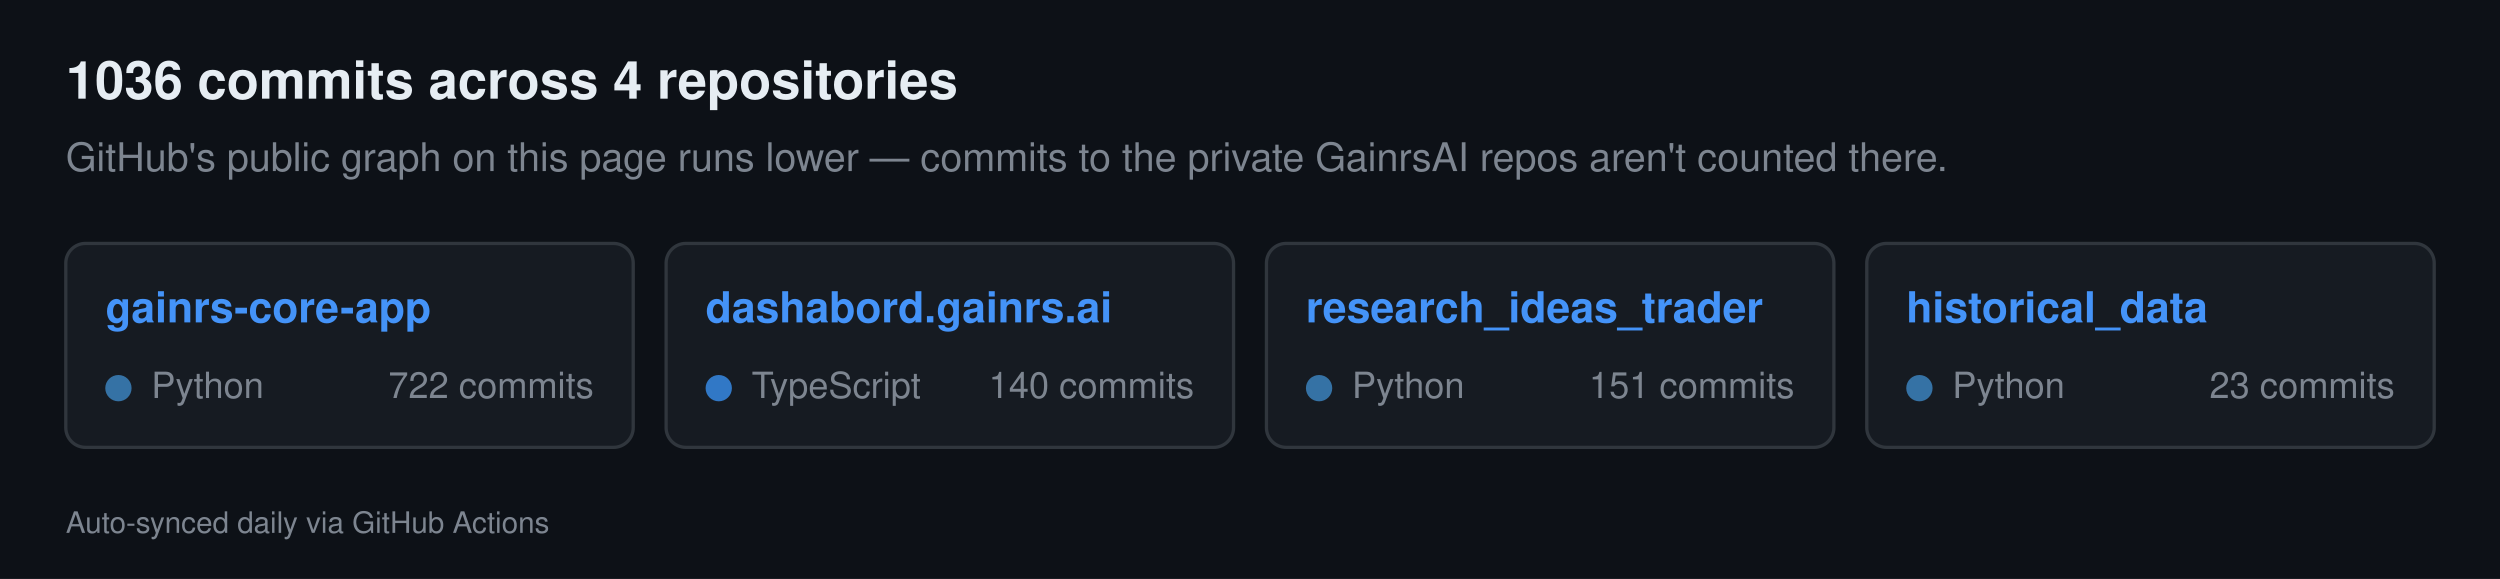
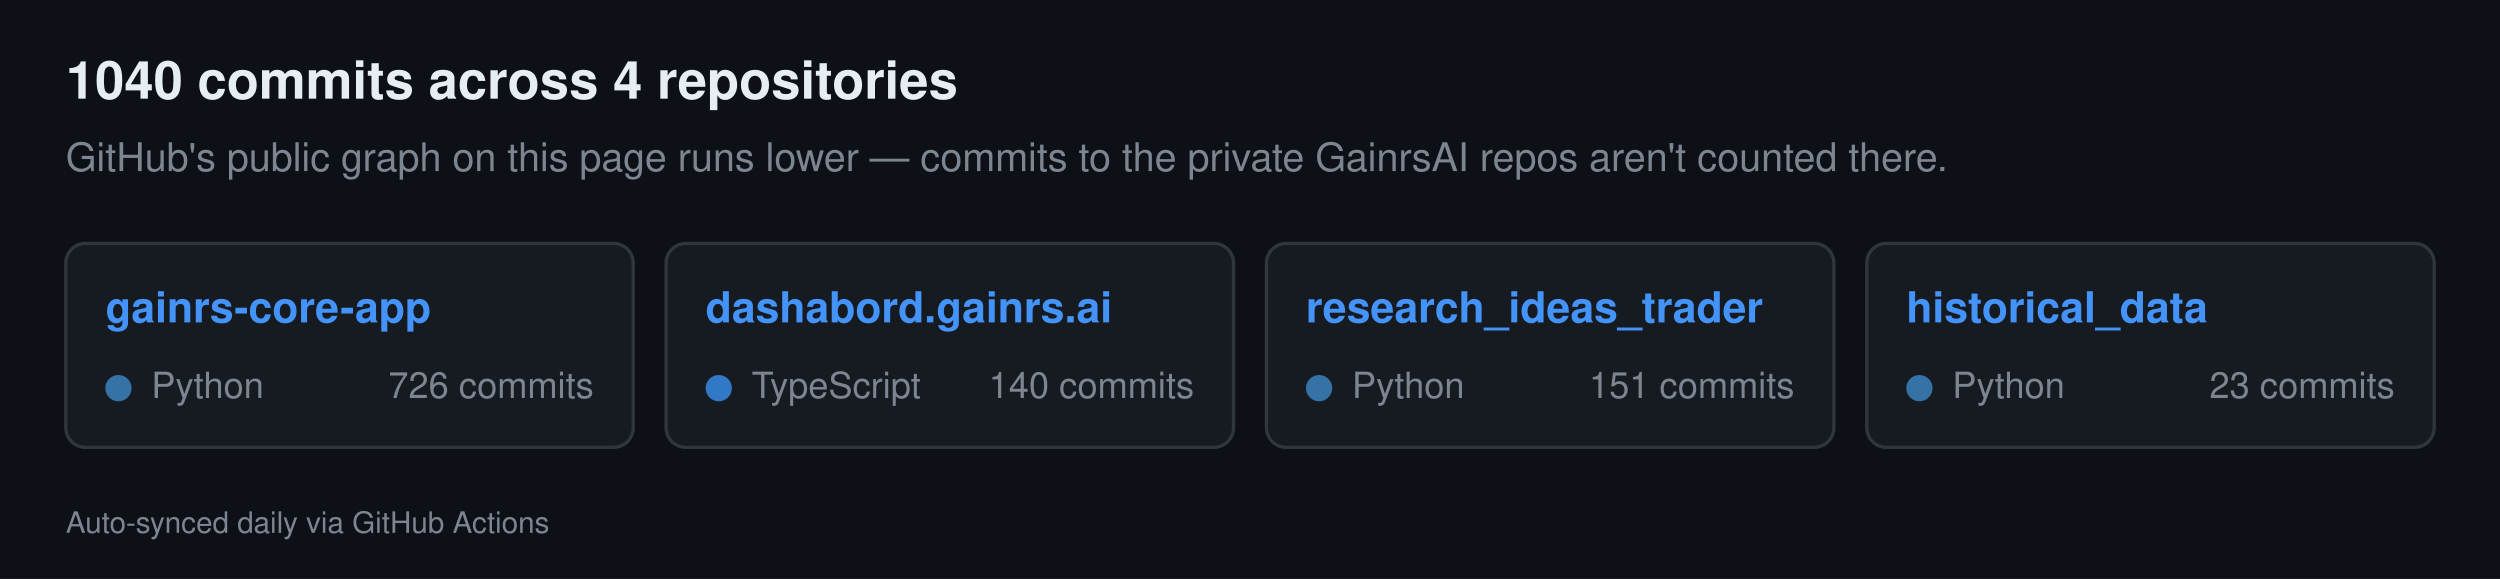
- <svg xmlns="http://www.w3.org/2000/svg" width="760" height="176" viewBox="0 0 760 176" font-family="-apple-system, BlinkMacSystemFont, 'Segoe UI', Helvetica, Arial, sans-serif" role="img" aria-label="1036 commits across 4 repositories">
+ <svg xmlns="http://www.w3.org/2000/svg" width="760" height="176" viewBox="0 0 760 176" font-family="-apple-system, BlinkMacSystemFont, 'Segoe UI', Helvetica, Arial, sans-serif" role="img" aria-label="1040 commits across 4 repositories">
  <rect width="760" height="176" fill="#0d1117" />
-   <text x="20" y="30" font-size="16" font-weight="600" fill="#e6edf3">1036 commits across 4 repositories</text>
+   <text x="20" y="30" font-size="16" font-weight="600" fill="#e6edf3">1040 commits across 4 repositories</text>
  <text x="20" y="52" font-size="12" fill="#7d8590">GitHub's public graph on this page runs lower — commits to the private GainrsAI repos aren't counted there.</text>
  <rect x="20.0" y="74" width="172.5" height="62" rx="6" fill="#161b22" stroke="#30363d" />
  <text x="32.0" y="98" font-size="13" font-weight="600" fill="#4493f8">gainrs-core-app</text>
  <circle cx="36.0" cy="118" r="4" fill="#3572A5" />
  <text x="46.0" y="121" font-size="11" fill="#7d8590">Python</text>
-   <text x="180.5" y="121" font-size="11" fill="#7d8590" text-anchor="end">722 commits</text>
+   <text x="180.5" y="121" font-size="11" fill="#7d8590" text-anchor="end">726 commits</text>
  <rect x="202.5" y="74" width="172.5" height="62" rx="6" fill="#161b22" stroke="#30363d" />
  <text x="214.5" y="98" font-size="13" font-weight="600" fill="#4493f8">dashabord.gainrs.ai</text>
  <circle cx="218.5" cy="118" r="4" fill="#3178c6" />
  <text x="228.5" y="121" font-size="11" fill="#7d8590">TypeScript</text>
  <text x="363.0" y="121" font-size="11" fill="#7d8590" text-anchor="end">140 commits</text>
  <rect x="385.0" y="74" width="172.5" height="62" rx="6" fill="#161b22" stroke="#30363d" />
  <text x="397.0" y="98" font-size="13" font-weight="600" fill="#4493f8">research_ideas_trader</text>
  <circle cx="401.0" cy="118" r="4" fill="#3572A5" />
  <text x="411.0" y="121" font-size="11" fill="#7d8590">Python</text>
  <text x="545.5" y="121" font-size="11" fill="#7d8590" text-anchor="end">151 commits</text>
  <rect x="567.5" y="74" width="172.5" height="62" rx="6" fill="#161b22" stroke="#30363d" />
  <text x="579.5" y="98" font-size="13" font-weight="600" fill="#4493f8">historical_data</text>
  <circle cx="583.5" cy="118" r="4" fill="#3572A5" />
  <text x="593.5" y="121" font-size="11" fill="#7d8590">Python</text>
  <text x="728.0" y="121" font-size="11" fill="#7d8590" text-anchor="end">23 commits</text>
  <text x="20" y="162" font-size="9" fill="#7d8590">Auto-synced daily via GitHub Actions</text>
</svg>
